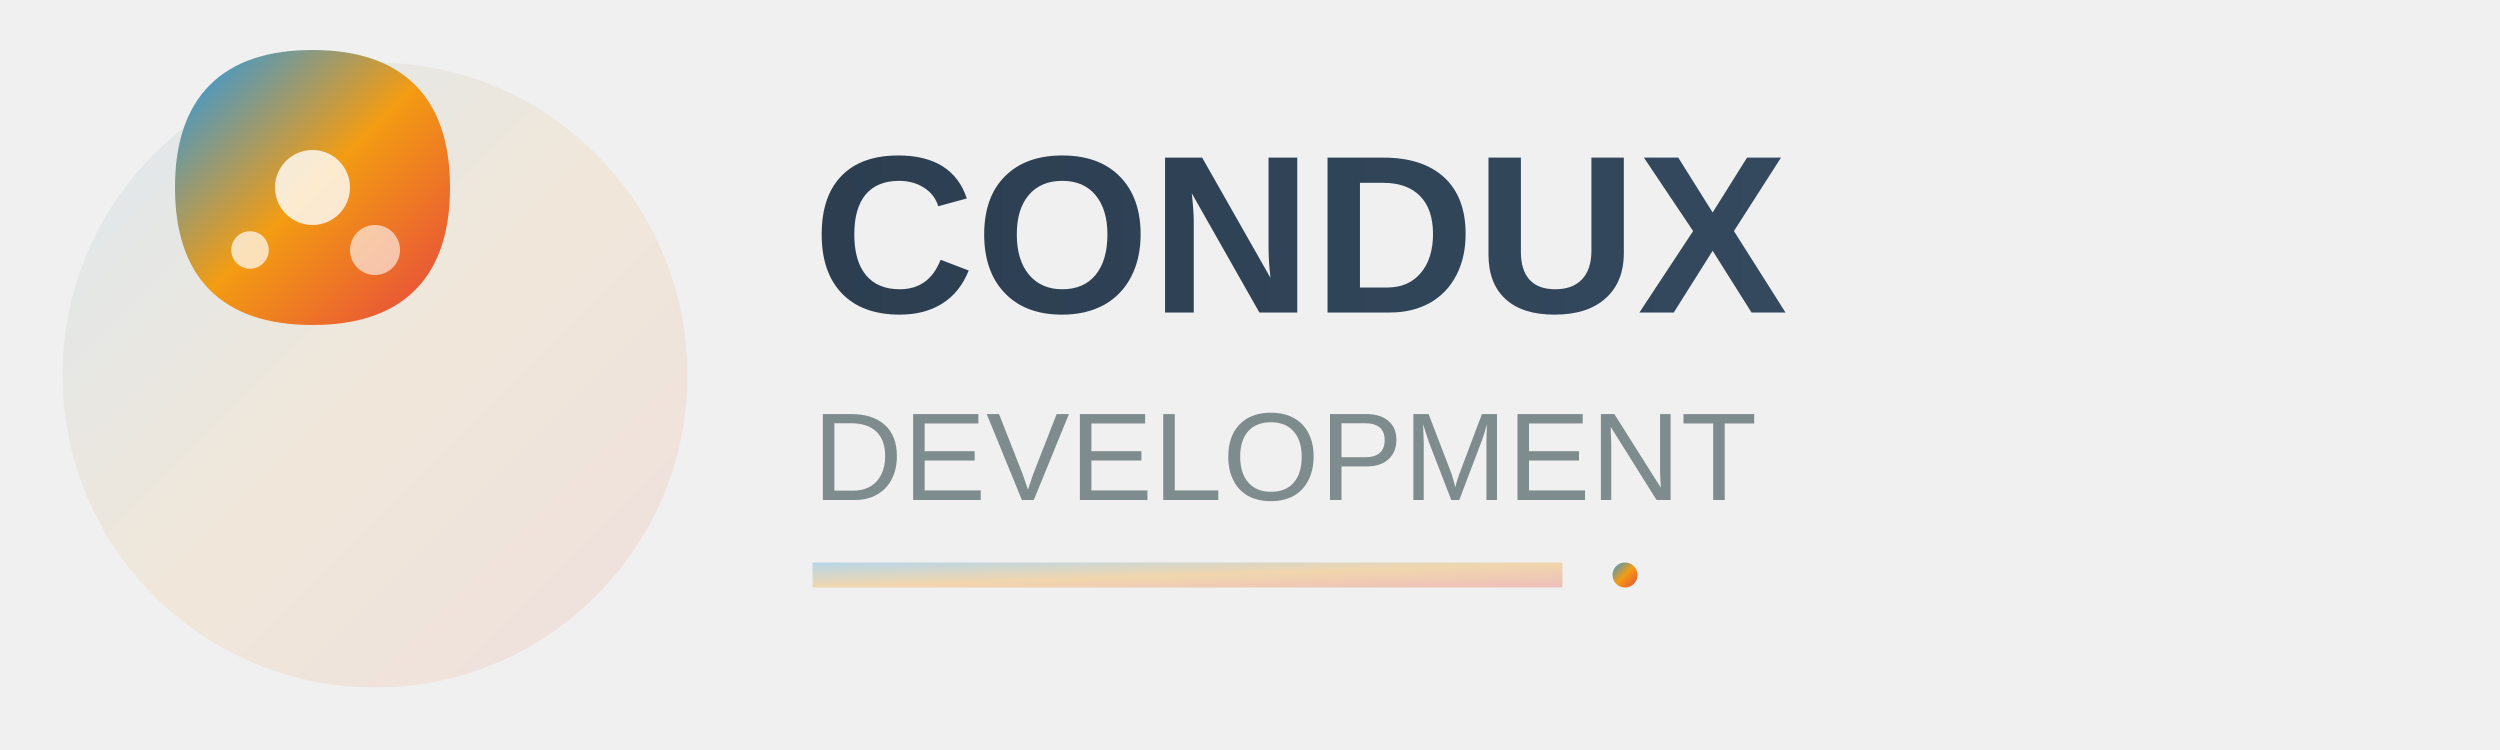
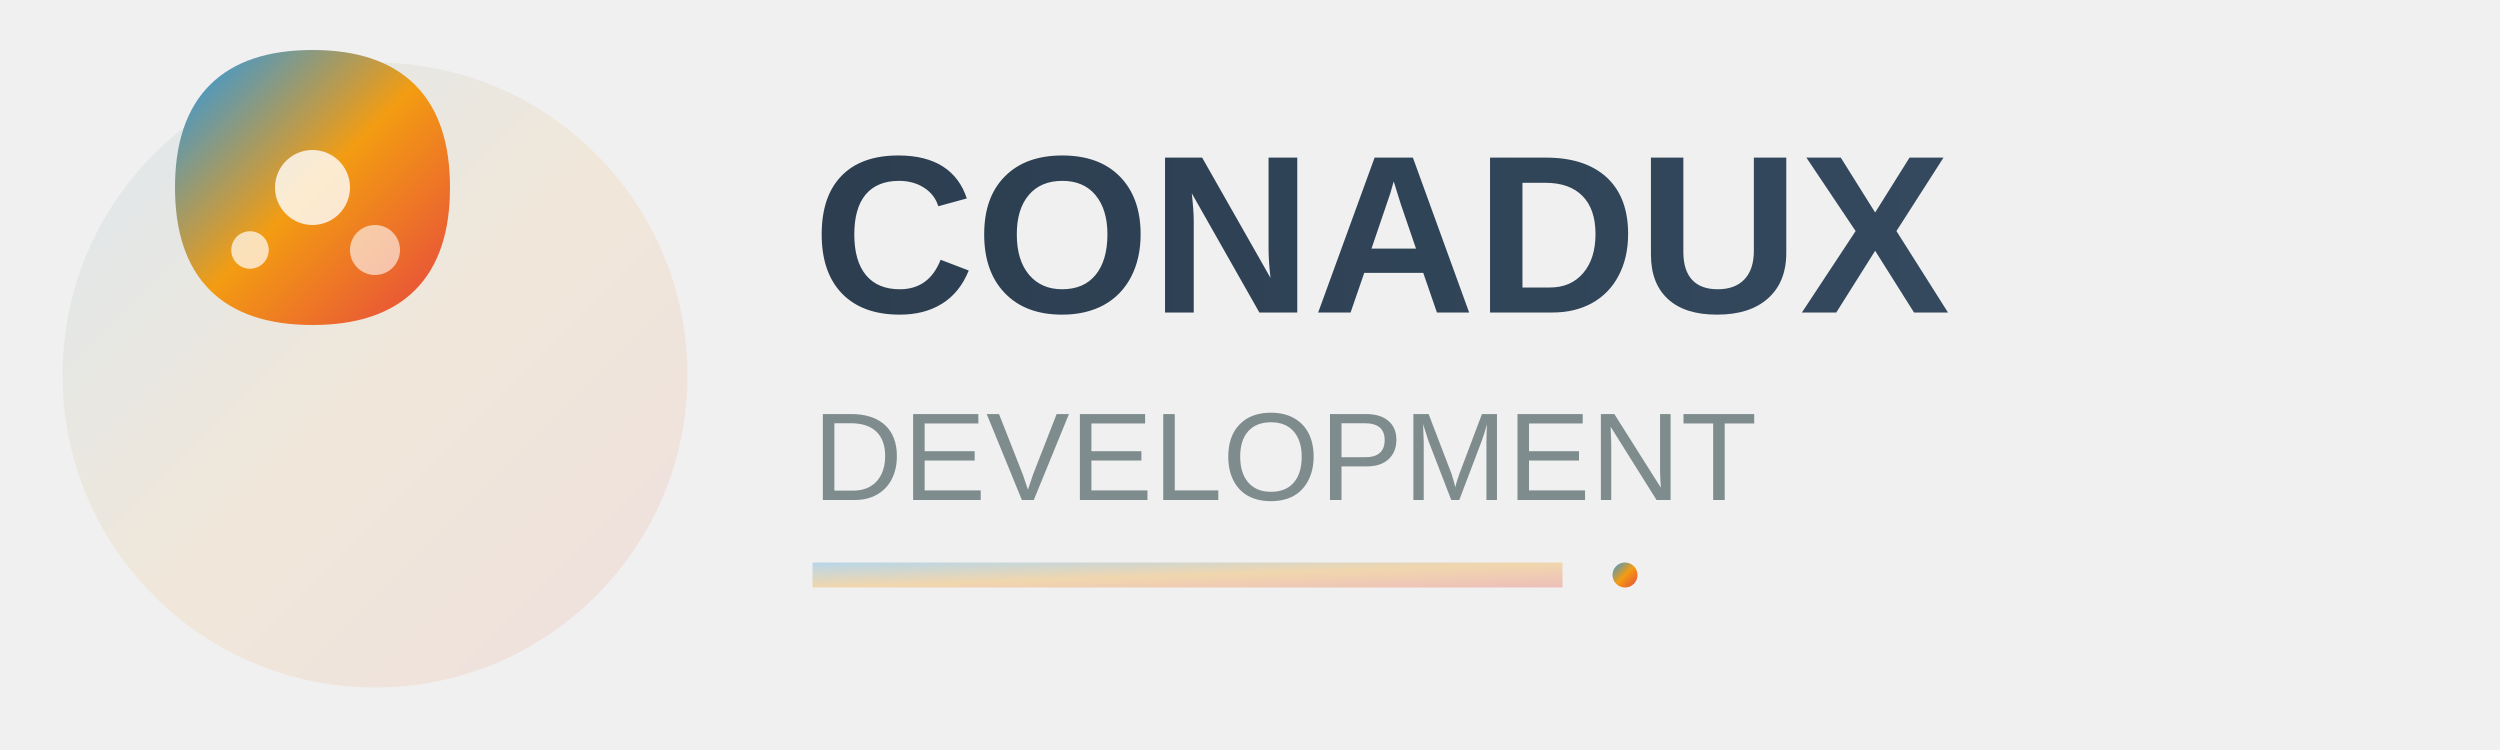
<svg xmlns="http://www.w3.org/2000/svg" width="200" height="60" viewBox="0 0 200 60">
  <defs>
    <linearGradient id="conduxGradient" x1="0%" y1="0%" x2="100%" y2="100%">
      <stop offset="0%" style="stop-color:#3498db;stop-opacity:1" />
      <stop offset="50%" style="stop-color:#f39c12;stop-opacity:1" />
      <stop offset="100%" style="stop-color:#e74c3c;stop-opacity:1" />
    </linearGradient>
    <linearGradient id="textGradient" x1="0%" y1="0%" x2="100%" y2="0%">
      <stop offset="0%" style="stop-color:#2c3e50;stop-opacity:1" />
      <stop offset="100%" style="stop-color:#34495e;stop-opacity:1" />
    </linearGradient>
  </defs>
  <circle cx="30" cy="30" r="25" fill="url(#conduxGradient)" opacity="0.1" />
  <path d="M15 15 Q15 5 25 5 Q35 5 35 15 Q35 25 25 25 Q20 25 20 20 Q20 15 25 15 Q30 15 30 20 Q30 25 25 25 Q15 25 15 15 Z" fill="url(#conduxGradient)" stroke="url(#conduxGradient)" stroke-width="2" />
  <circle cx="25" cy="15" r="3" fill="white" opacity="0.8" />
  <circle cx="30" cy="20" r="2" fill="white" opacity="0.6" />
  <circle cx="20" cy="20" r="1.5" fill="white" opacity="0.7" />
-   <text x="65" y="25" font-family="Arial, sans-serif" font-size="18" font-weight="bold" fill="url(#textGradient)">CONDUX</text>
+   <text x="65" y="25" font-family="Arial, sans-serif" font-size="18" font-weight="bold" fill="url(#textGradient)">CONADUX</text>
  <text x="65" y="40" font-family="Arial, sans-serif" font-size="10" font-weight="normal" fill="#7f8c8d">DEVELOPMENT</text>
  <rect x="65" y="45" width="60" height="2" fill="url(#conduxGradient)" opacity="0.3" />
  <circle cx="130" cy="46" r="1" fill="url(#conduxGradient)" />
</svg>
